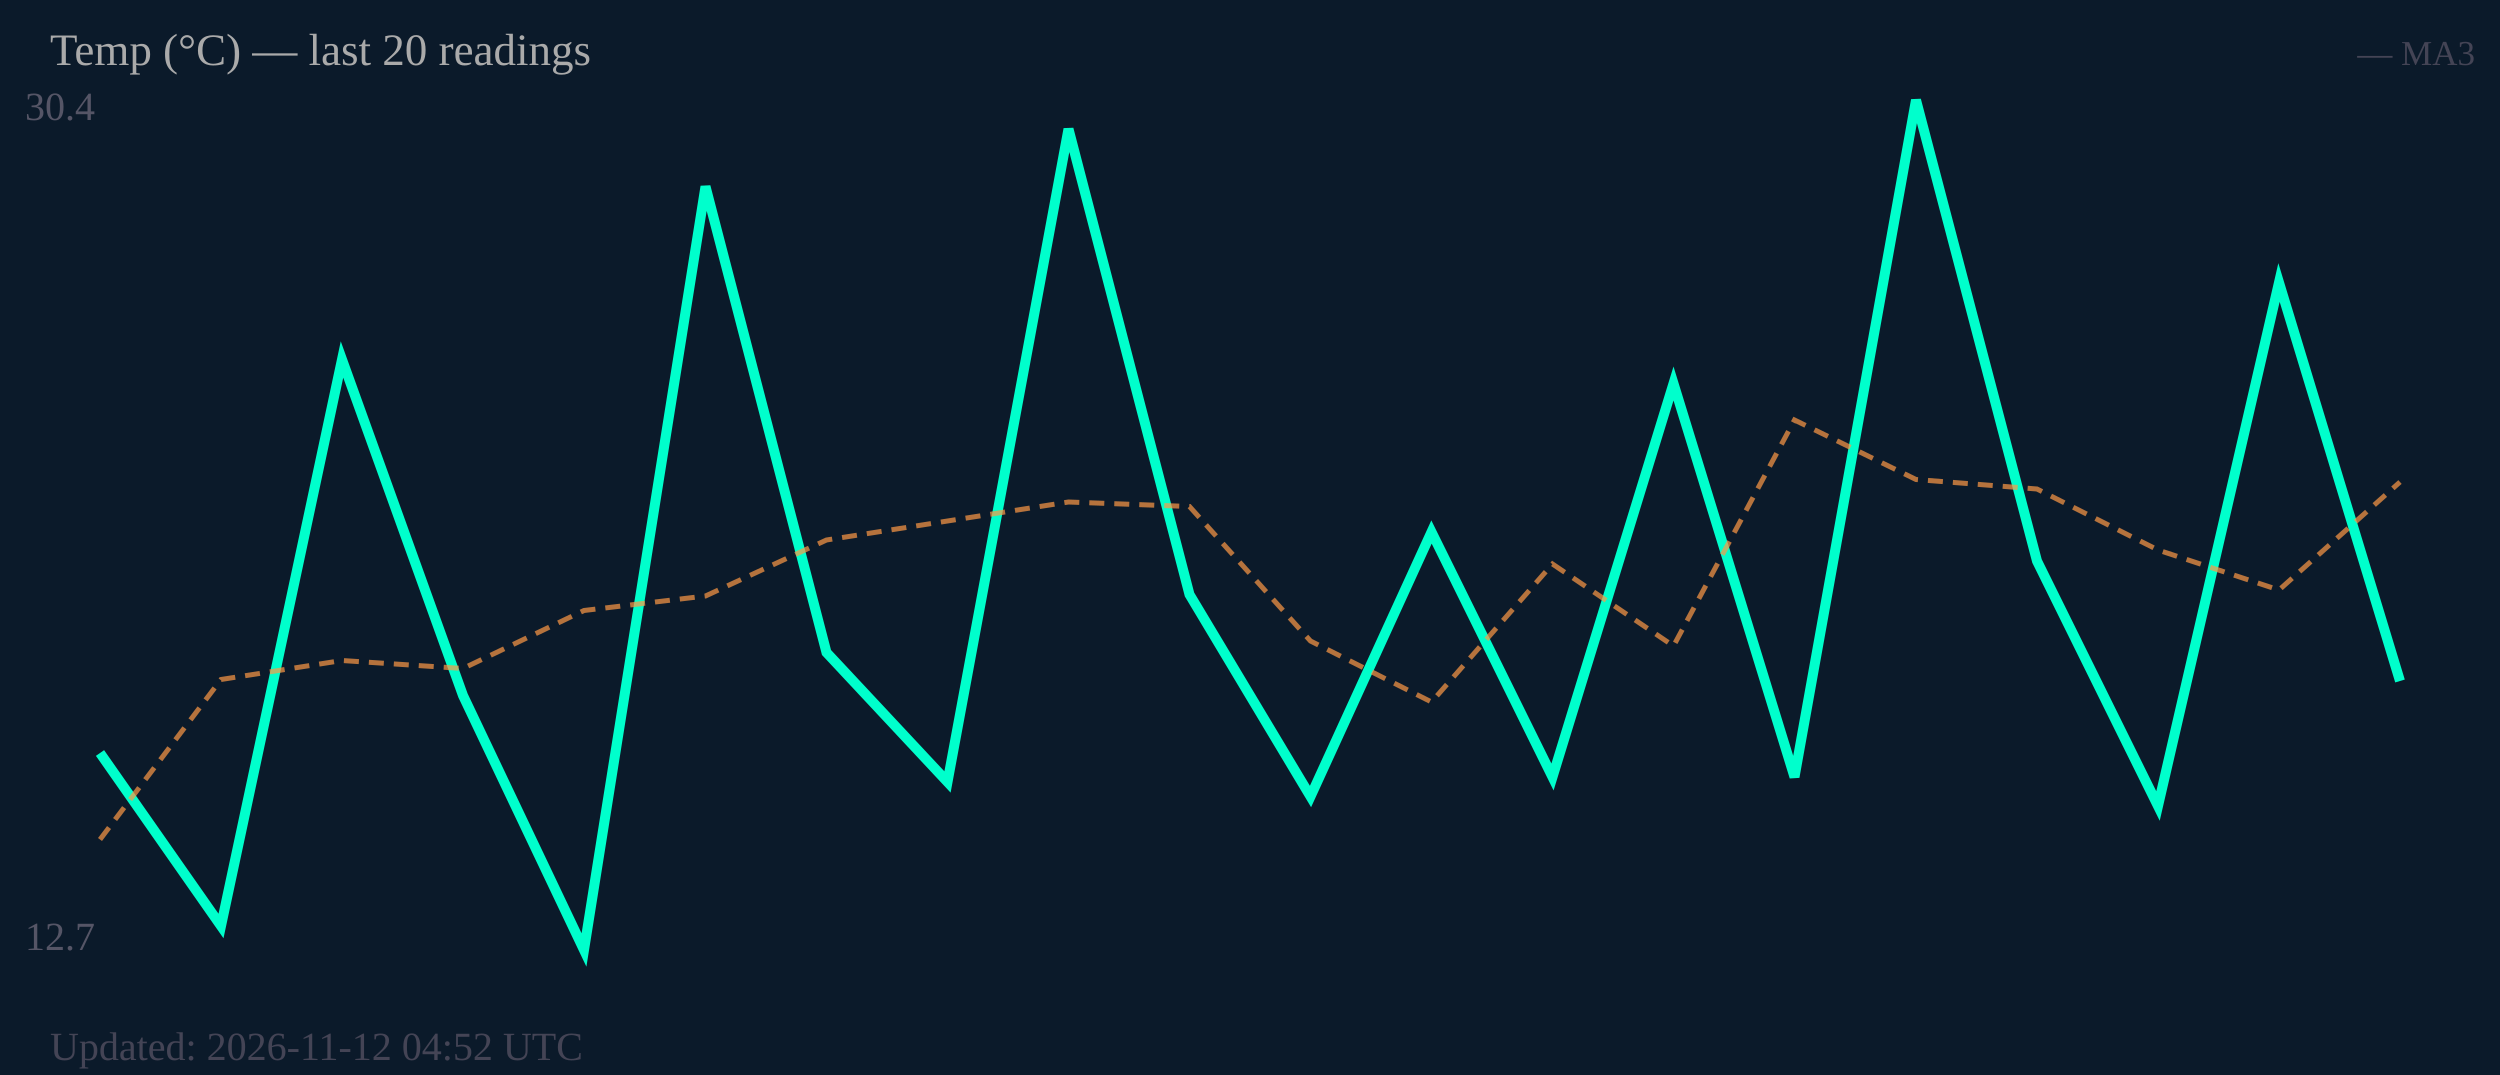
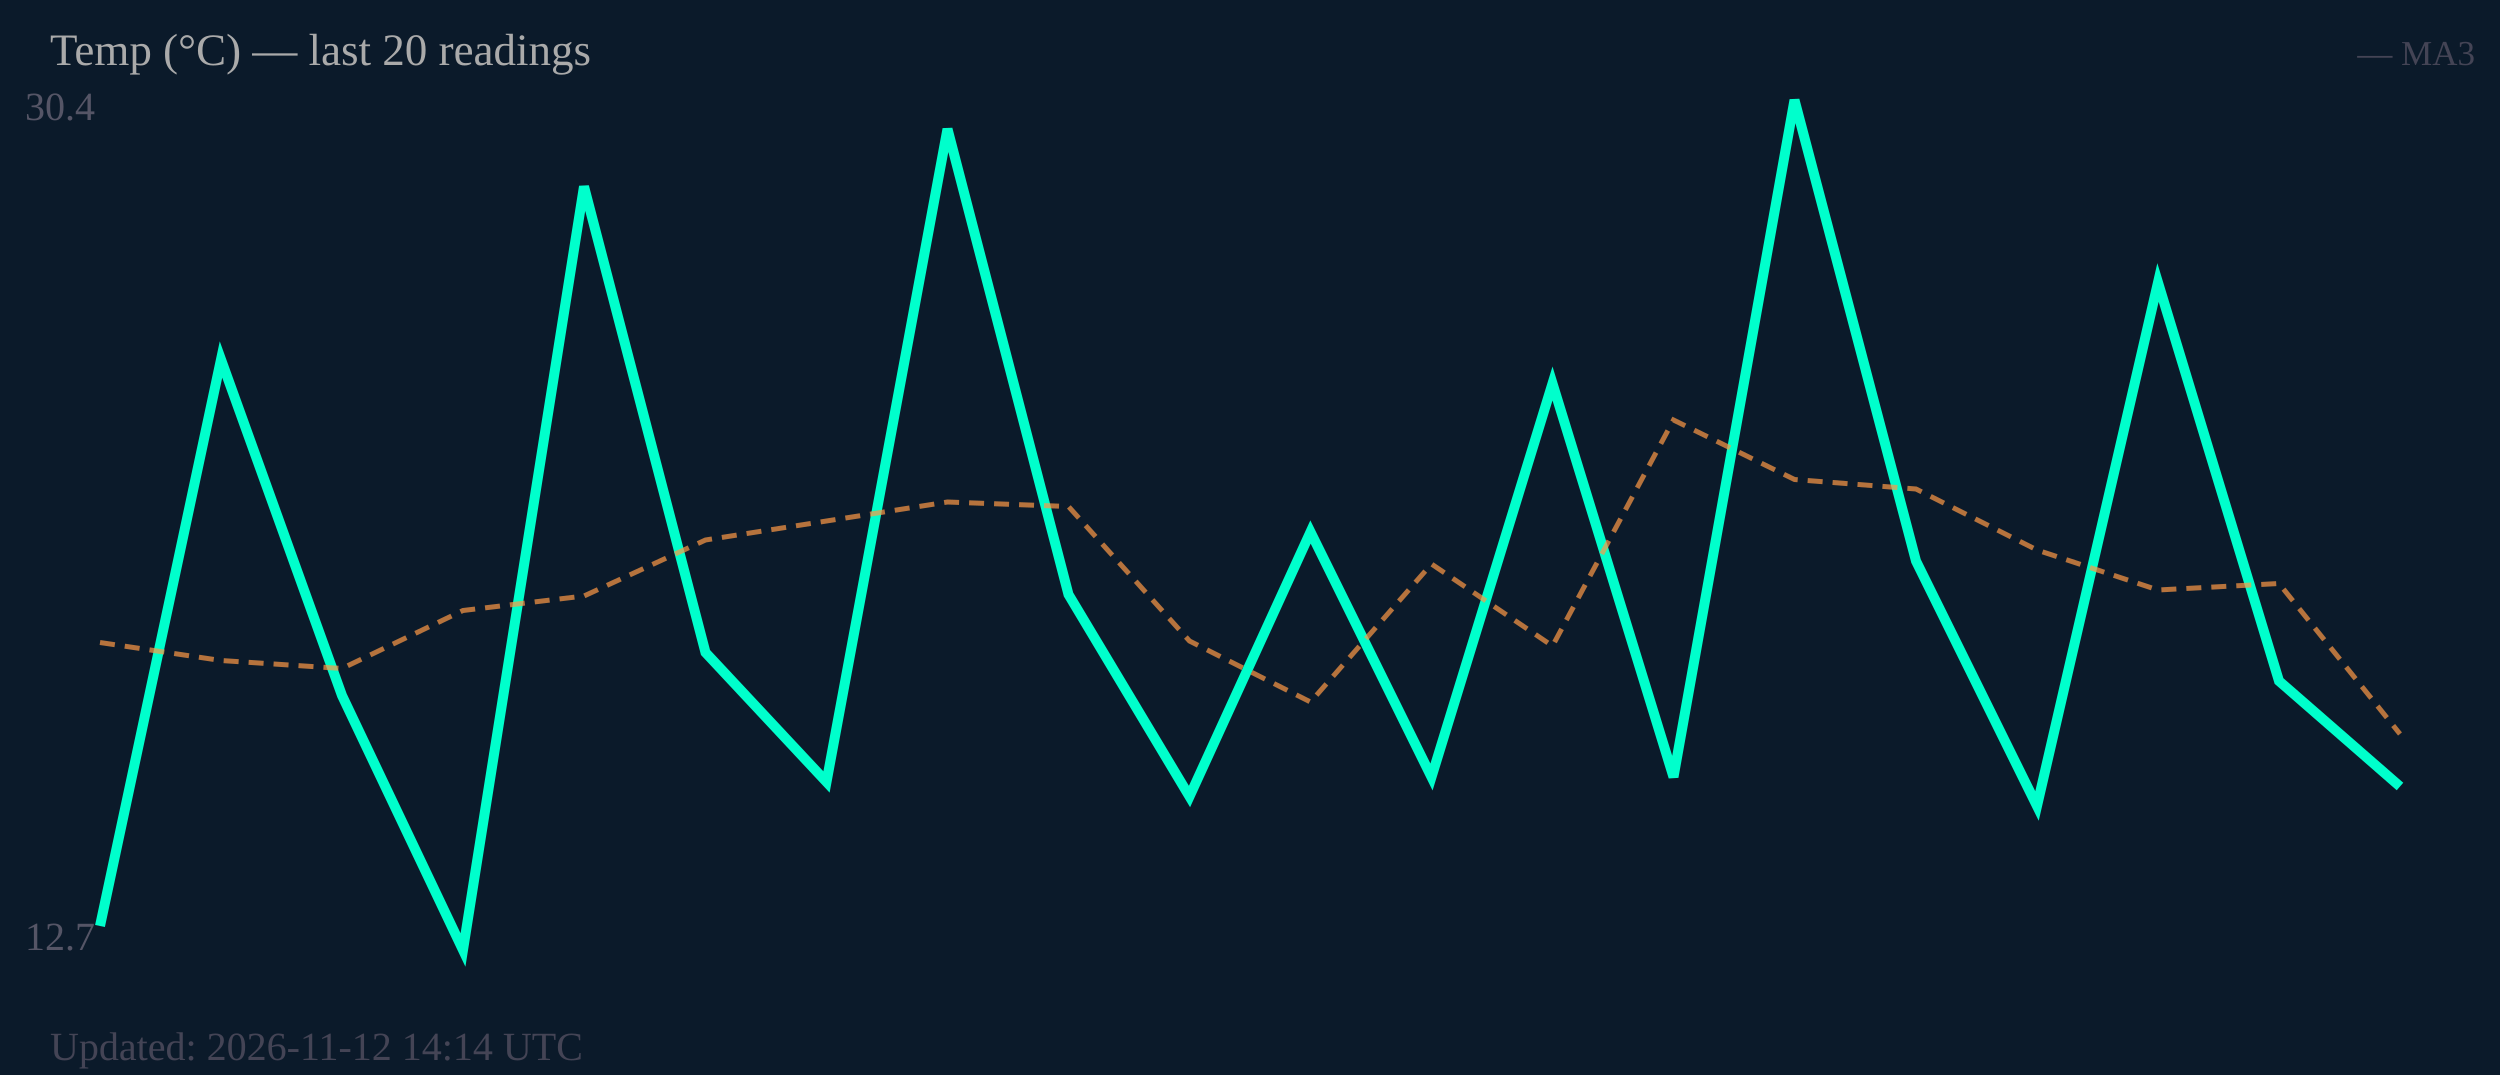
<svg xmlns="http://www.w3.org/2000/svg" width="500" height="215" viewBox="0 0 500 215">
  <rect width="500" height="215" fill="#0b1a2a" />
  <text x="5" y="24" font-size="8" fill="#556">30.4</text>
  <text x="5" y="190" font-size="8" fill="#556">12.7</text>
-   <polyline fill="none" stroke="#00ffcc" stroke-width="2" points="20.0,150.6 44.2,185.2 68.4,71.9 92.6,139.1 116.8,190.0 141.1,37.3 165.3,130.5 189.5,156.4 213.7,25.8 237.9,118.9 262.1,159.3 286.3,106.4 310.5,155.4 334.7,76.7 358.9,155.4 383.2,20.0 407.4,112.2 431.6,161.2 455.8,56.5 480.0,136.2" />
-   <polyline fill="none" stroke="#ff9944" stroke-width="1" stroke-dasharray="3,2" opacity="0.7" points="20.0,167.9 44.2,135.9 68.4,132.1 92.6,133.7 116.8,122.1 141.1,119.2 165.3,108.0 189.5,104.2 213.7,100.4 237.9,101.3 262.1,128.2 286.3,140.4 310.5,112.8 334.7,129.2 358.9,84.0 383.2,95.9 407.4,97.8 431.6,110.0 455.8,118.0 480.0,96.4" />
+   <polyline fill="none" stroke="#00ffcc" stroke-width="2" points="20.0,185.2 44.2,71.9 68.4,139.1 92.6,190.0 116.8,37.3 141.1,130.5 165.3,156.4 189.5,25.8 213.7,118.9 237.9,159.3 262.1,106.4 286.3,155.4 310.5,76.7 334.7,155.4 358.9,20.0 383.2,112.2 407.4,161.2 431.6,56.5 455.8,136.2 480.0,157.3" />
+   <polyline fill="none" stroke="#ff9944" stroke-width="1" stroke-dasharray="3,2" opacity="0.7" points="20.0,128.5 44.2,132.1 68.4,133.7 92.6,122.1 116.8,119.2 141.1,108.0 165.3,104.2 189.5,100.4 213.7,101.3 237.9,128.2 262.1,140.4 286.3,112.8 310.5,129.2 334.7,84.0 358.9,95.9 383.2,97.8 407.4,110.0 431.6,118.0 455.8,116.7 480.0,146.8" />
  <text x="10" y="13" font-size="9" fill="#aaa">Temp (°C) — last 20 readings</text>
  <text x="495" y="13" font-size="7" fill="#445" text-anchor="end">— MA3</text>
-   <text x="10" y="212" font-size="8" fill="#445">Updated: 2026-11-12 04:52 UTC</text>
+   <text x="10" y="212" font-size="8" fill="#445">Updated: 2026-11-12 14:14 UTC</text>
</svg>
